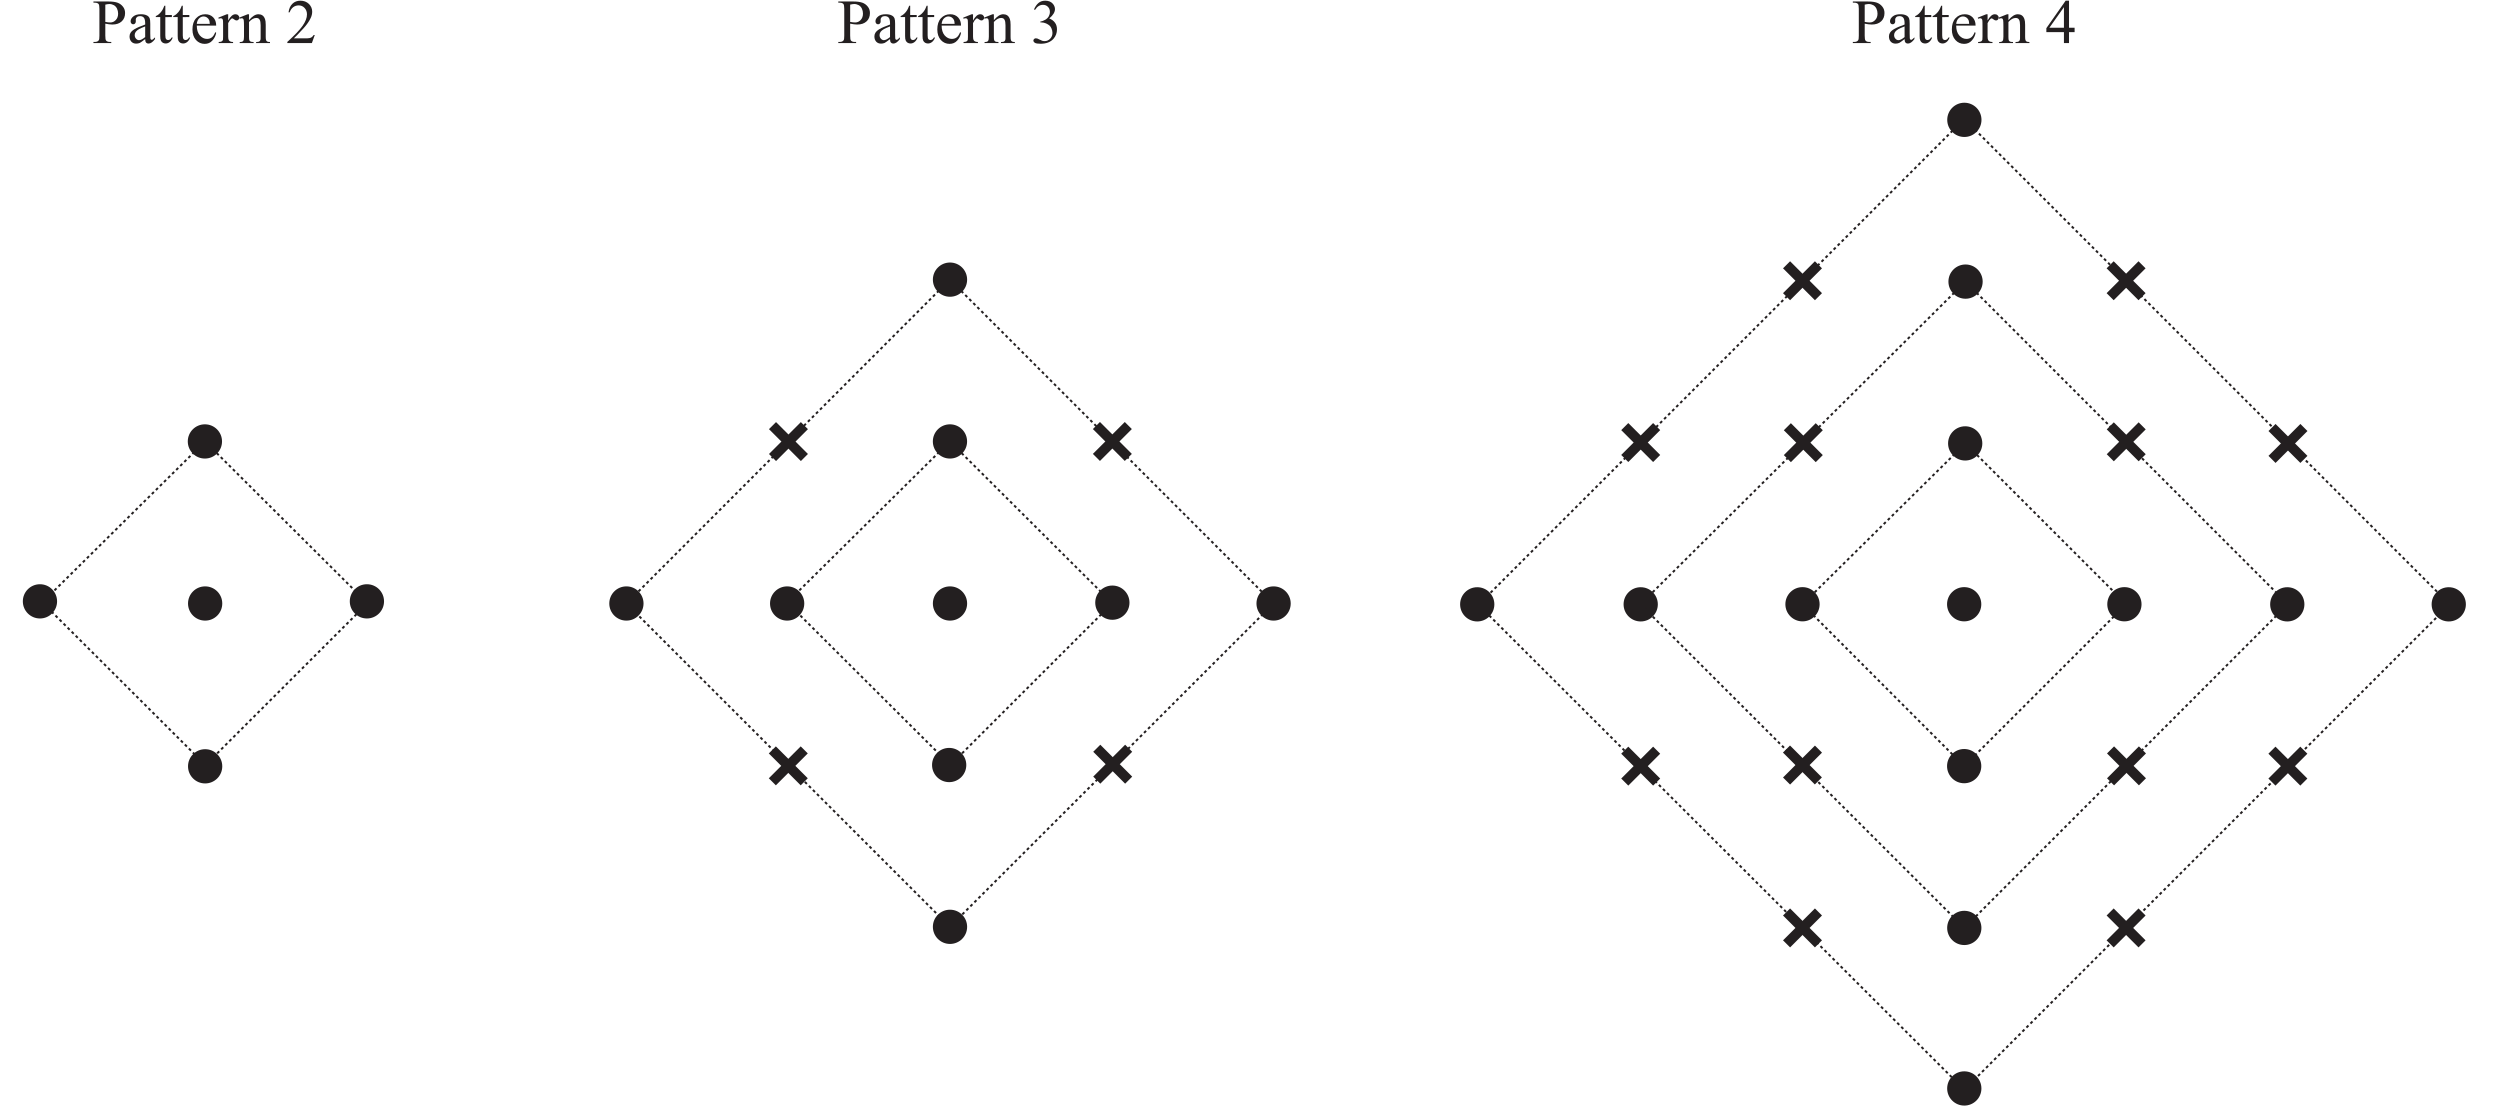
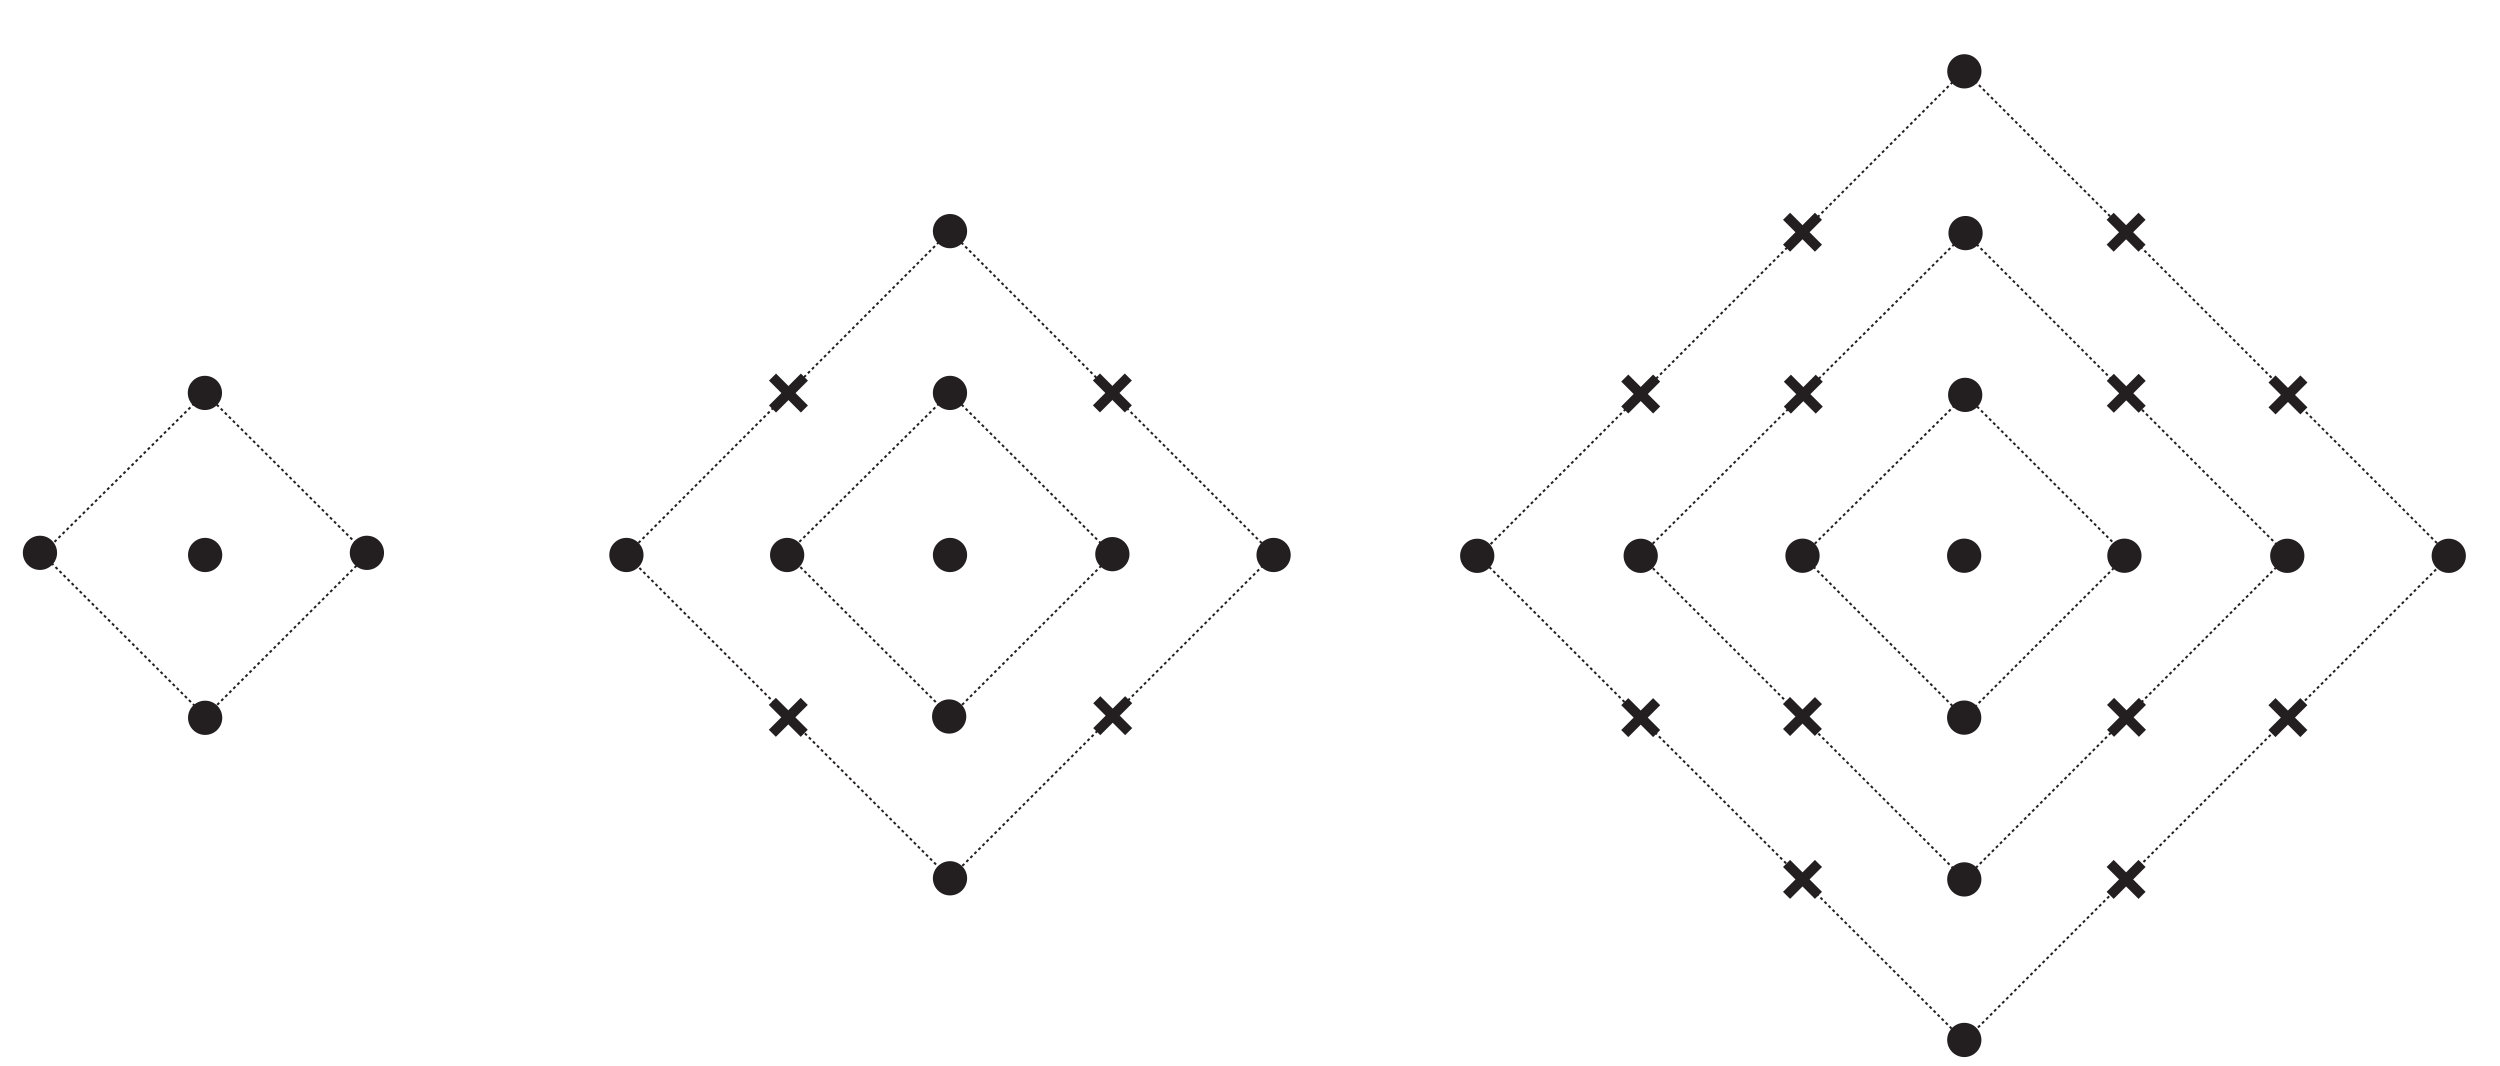
- <svg xmlns="http://www.w3.org/2000/svg" xmlns:xlink="http://www.w3.org/1999/xlink" data-id="0607_2022FM_52_q04_diagram1" data-width-mm="154.52" data-height-mm="68.86" data-measure="false" data-source="0607/52 FM 2022 p8" version="1.1" width="438.000" height="195.200" viewBox="0 0 438.000 195.200">
+ <svg xmlns="http://www.w3.org/2000/svg" data-id="0607_2022FM_52_q04_diagram1" data-width-mm="154.52" data-height-mm="65.86" data-measure="false" data-source="0607/52 FM 2022 p8" version="1.1" width="438.000" height="186.700" viewBox="0 0 438.000 186.700">
  <defs>
    <clipPath id="clip_1">
-       <path transform="matrix(1,0,0,-1,-119.400,752.390)" d="M119.4 557.19H557.4V752.39H119.4Z" />
+       <path transform="matrix(1,0,0,-1,-119.400,743.890)" d="M119.4 557.19H557.4V743.89H119.4Z" />
    </clipPath>
    <clipPath id="clip_2">
-       <path transform="matrix(1,0,0,-1,-119.400,752.390)" d="M0 0H595.276V841.89H0Z" />
+       <path transform="matrix(1,0,0,-1,-119.400,743.890)" d="M0 0H595.276V841.89H0Z" />
    </clipPath>
    <clipPath id="clip_3">
-       <path transform="matrix(1,0,0,-1,-119.400,752.390)" d="M0 0H595.276V841.89H0Z" />
+       <path transform="matrix(1,0,0,-1,-119.400,743.890)" d="M0 0H595.276V841.89H0Z" />
    </clipPath>
    <clipPath id="clip_4">
-       <path transform="matrix(1,0,0,-1,-119.400,752.390)" d="M43.853 558.692H551.423V753.986H43.853Z" />
+       <path transform="matrix(1,0,0,-1,-119.400,743.890)" d="M43.853 558.692H551.423V753.986H43.853Z" />
    </clipPath>
    <clipPath id="clip_5">
-       <path transform="matrix(1,0,0,-1,-119.400,752.390)" d="M43.853 558.692H551.423V753.986H43.853Z" />
+       <path transform="matrix(1,0,0,-1,-119.400,743.890)" d="M43.853 558.692H551.423V753.986H43.853Z" />
    </clipPath>
-     <path id="font_6_51" d="M.205 .309V.117C.205 .075 .209 .049 .218 .039 .231 .025 .249 .018 .274 .018H.300V0H.016V.018H.041C.069 .018 .089 .027 .101 .045 .108 .055 .111 .079 .111 .117V.544C.111 .586 .106 .612 .098 .622 .085 .636 .066 .643 .041 .643H.016V.662H.259C.318 .662 .365 .655 .399 .643 .433 .631 .462 .610 .485 .581 .509 .552 .520 .518 .520 .478 .520 .424 .503 .380 .467 .346 .431 .312 .381 .295 .316 .295 .300 .295 .283 .297 .264 .299 .246 .301 .226 .305 .205 .309M.205 .337C.222 .334 .237 .332 .250 .330 .264 .328 .275 .328 .285 .328 .319 .328 .348 .341 .372 .367 .397 .393 .409 .427 .409 .469 .409 .497 .403 .524 .392 .548 .380 .573 .363 .591 .342 .603 .320 .615 .296 .622 .269 .622 .252 .622 .231 .618 .205 .612V.337Z" />
-     <path id="font_6_68" d="M.284 .063C.238 .028 .209 .007 .198 .002 .180-.005 .161-.009 .142-.009 .111-.009 .085 .000 .065 .021 .045 .043 .035 .070 .035 .105 .035 .127 .040 .146 .050 .162 .063 .184 .086 .205 .119 .224 .152 .244 .207 .267 .284 .295V.313C.284 .357 .277 .388 .263 .404 .249 .421 .228 .429 .201 .429 .181 .429 .164 .424 .152 .413 .140 .402 .134 .389 .134 .375L.135 .346C.135 .331 .131 .320 .123 .312 .116 .303 .106 .299 .093 .299 .081 .299 .071 .304 .064 .312 .056 .321 .052 .332 .052 .347 .052 .375 .067 .401 .095 .424 .124 .448 .164 .459 .216 .459 .256 .459 .288 .453 .313 .439 .333 .429 .347 .414 .356 .392 .362 .378 .365 .350 .365 .306V.155C.365 .112 .366 .086 .367 .076 .369 .067 .371 .060 .375 .057 .379 .054 .383 .052 .388 .052 .393 .052 .398 .053 .402 .056 .409 .060 .422 .072 .441 .091V.064C.405 .015 .370-.008 .337-.008 .321-.008 .308-.003 .299 .007 .289 .018 .284 .037 .284 .063M.284 .095V.265C.235 .246 .203 .232 .189 .224 .163 .209 .145 .194 .134 .179 .123 .163 .117 .146 .117 .128 .117 .104 .124 .085 .138 .070 .152 .054 .168 .046 .187 .046 .211 .046 .244 .063 .284 .095Z" />
-     <path id="font_6_87" d="M.161 .594V.447H.265V.414L.161 .413V.122C.161 .093 .165 .074 .173 .063 .181 .053 .192 .048 .205 .048 .216 .048 .226 .052 .236 .058 .246 .065 .254 .075 .260 .088H.279C.267 .056 .251 .032 .230 .016 .210 .000 .188-.007 .166-.007 .151-.007 .136-.003 .122 .004 .108 .013 .097 .024 .090 .040 .083 .055 .080 .079 .080 .112V.414H.009V.429C.027 .436 .045 .448 .064 .465 .083 .482 .100 .503 .114 .526 .122 .539 .132 .561 .145 .594H.161Z" />
-     <path id="font_6_72" d="M.106 .278C.106 .212 .122 .160 .154 .122 .187 .085 .225 .066 .269 .066 .298 .066 .324 .074 .345 .090 .367 .106 .385 .134 .400 .173L.415 .164C.408 .119 .388 .078 .355 .041 .323 .004 .281-.013 .232-.013 .178-.013 .132 .007 .094 .048 .056 .090 .037 .146 .037 .217 .037 .293 .056 .353 .095 .395 .135 .438 .184 .459 .243 .459 .293 .459 .334 .443 .367 .410 .399 .377 .415 .333 .415 .278H.106M.106 .306H.313C.311 .335 .308 .355 .303 .366 .295 .384 .282 .398 .266 .409 .250 .419 .233 .424 .216 .424 .189 .424 .165 .414 .143 .393 .122 .372 .110 .343 .106 .306Z" />
-     <path id="font_6_85" d="M.162 .459V.359C.199 .426 .237 .459 .277 .459 .295 .459 .310 .454 .321 .443 .333 .432 .339 .420 .339 .405 .339 .393 .335 .382 .326 .373 .318 .364 .308 .360 .296 .360 .284 .360 .272 .365 .258 .376 .243 .388 .233 .393 .226 .393 .220 .393 .214 .390 .207 .383 .192 .370 .177 .348 .162 .318V.104C.162 .079 .165 .061 .171 .048 .175 .039 .183 .032 .193 .026 .204 .020 .220 .017 .240 .017V0H.011V.017C.034 .017 .050 .021 .062 .028 .070 .033 .075 .042 .079 .053 .080 .059 .081 .075 .081 .101V.273C.081 .325 .080 .356 .078 .366 .076 .376 .072 .383 .066 .388 .060 .392 .053 .395 .045 .395 .035 .395 .023 .392 .011 .387L.006 .405 .141 .459H.162Z" />
-     <path id="font_6_81" d="M.161 .365C.214 .428 .263 .459 .311 .459 .335 .459 .356 .453 .374 .441 .392 .429 .406 .409 .416 .381 .423 .362 .427 .332 .427 .291V.101C.427 .073 .429 .053 .434 .043 .437 .035 .443 .029 .451 .024 .459 .019 .474 .017 .495 .017V0H.274V.017H.283C.304 .017 .319 .020 .327 .027 .335 .033 .341 .042 .344 .055 .346 .060 .346 .075 .346 .101V.284C.346 .324 .341 .354 .330 .372 .320 .391 .302 .400 .277 .400 .238 .400 .200 .379 .161 .336V.101C.161 .071 .163 .052 .166 .045 .171 .035 .177 .028 .185 .024 .193 .019 .209 .017 .234 .017V0H.013V.017H.022C.045 .017 .061 .023 .069 .035 .077 .046 .081 .068 .081 .101V.266C.081 .320 .079 .353 .077 .364 .074 .376 .071 .384 .066 .388 .061 .392 .054 .395 .045 .395 .036 .395 .025 .392 .013 .387L.005 .405 .140 .459H.161V.365Z" />
-     <path id="font_6_22" d="M.050 .536C.069 .580 .093 .615 .122 .639 .151 .663 .187 .675 .229 .675 .283 .675 .323 .658 .352 .624 .373 .598 .384 .570 .384 .541 .384 .493 .354 .443 .293 .392 .334 .376 .364 .353 .385 .323 .406 .294 .416 .259 .416 .219 .416 .161 .398 .112 .362 .070 .314 .015 .245-.011 .155-.011 .111-.011 .080-.006 .064 .004 .048 .015 .040 .027 .040 .040 .040 .049 .044 .058 .052 .065 .059 .072 .068 .076 .079 .076 .087 .076 .096 .074 .104 .072 .110 .070 .122 .064 .142 .054 .161 .044 .175 .038 .182 .036 .194 .033 .207 .031 .221 .031 .254 .031 .283 .044 .307 .069 .332 .095 .344 .125 .344 .161 .344 .186 .339 .211 .327 .236 .319 .254 .309 .268 .299 .277 .285 .290 .266 .302 .242 .313 .217 .323 .192 .329 .167 .329H.151V.343C.177 .346 .203 .356 .229 .371 .255 .386 .273 .405 .285 .426 .297 .448 .303 .471 .303 .497 .303 .530 .292 .557 .271 .578 .250 .599 .224 .609 .193 .609 .142 .609 .100 .582 .066 .528L.050 .536Z" />
-     <path id="font_6_23" d="M.465 .244V.174H.376V0H.295V.174H.015V.237L.322 .675H.376V.244H.465M.295 .244V.572L.063 .244H.295Z" />
-     <path id="font_6_21" d="M.458 .128 .412 0H.021V.018C.136 .123 .217 .208 .264 .274 .311 .341 .334 .402 .334 .457 .334 .498 .321 .533 .295 .560 .270 .587 .239 .600 .203 .600 .171 .600 .141 .591 .115 .572 .090 .553 .070 .525 .058 .489H.040C.048 .549 .069 .595 .103 .627 .136 .659 .179 .675 .229 .675 .283 .675 .328 .658 .364 .624 .399 .589 .417 .548 .417 .501 .417 .468 .410 .434 .394 .401 .370 .348 .331 .292 .277 .233 .196 .145 .145 .092 .125 .075H.298C.333 .075 .358 .076 .372 .079 .386 .081 .399 .086 .410 .094 .422 .102 .431 .114 .440 .128H.458Z" />
-     <clipPath id="clip_7">
-       <path transform="matrix(1,0,0,-1,-119.400,752.390)" d="M43.853 558.692H551.423V753.986H43.853Z" />
+     <clipPath id="clip_6">
+       <path transform="matrix(1,0,0,-1,-119.400,743.89)" d="M43.853 558.692H551.423V753.986H43.853Z" />
    </clipPath>
  </defs>
  <g clip-path="url(#clip_1)">
    <g clip-path="url(#clip_2)">
      <g clip-path="url(#clip_3)" />
      <g clip-path="url(#clip_4)">
-         <path transform="matrix(1,0,0,-1,112.747,105.733)" d="M0 0C0 1.657-1.343 3-3 3-4.657 3-6 1.657-6 .001-6-1.656-4.657-3-3-3-1.343-3 0-1.657 0 0" fill="#231f20" fill-rule="evenodd" />
-         <path transform="matrix(1,0,0,-1,140.909,105.733)" d="M0 0C0 1.657-1.343 3-3 3-4.657 3-6 1.657-6 .001-6-1.656-4.657-3-3-3-1.343-3 0-1.657 0 0" fill="#231f20" fill-rule="evenodd" />
-         <path transform="matrix(1,0,0,-1,169.440,105.733)" d="M0 0C0 1.657-1.343 3-3 3-4.657 3-6 1.657-6 .001-6-1.656-4.657-3-3-3-1.343-3 0-1.657 0 0" fill="#231f20" fill-rule="evenodd" />
-         <path transform="matrix(1,0,0,-1,226.133,105.733)" d="M0 0C0 1.657-1.343 3-3 3-4.657 3-6 1.657-6 .001-6-1.656-4.657-3-3-3-1.343-3 0-1.657 0 0" fill="#231f20" fill-rule="evenodd" />
-         <path transform="matrix(1,0,0,-1,169.440,48.993)" d="M0 0C0 1.657-1.343 3-3 3-4.657 3-6 1.657-6 .001-6-1.656-4.657-3-3-3-1.343-3 0-1.657 0 0" fill="#231f20" fill-rule="evenodd" />
-         <path transform="matrix(1,0,0,-1,169.440,162.379)" d="M0 0C0 1.657-1.343 3-3 3-4.657 3-6 1.657-6 .001-6-1.656-4.657-3-3-3-1.343-3 0-1.657 0 0" fill="#231f20" fill-rule="evenodd" />
-         <path transform="matrix(1,0,0,-1,169.434,77.340)" d="M0 0C0 1.657-1.343 3-3 3-4.657 3-6 1.657-6 .001-6-1.656-4.657-3-3-3-1.343-3 0-1.657 0 0" fill="#231f20" fill-rule="evenodd" />
-         <path transform="matrix(1,0,0,-1,38.899,77.340)" d="M0 0C0 1.657-1.343 3-3 3-4.657 3-6 1.657-6 .001-6-1.656-4.657-3-3-3-1.343-3 0-1.657 0 0" fill="#231f20" fill-rule="evenodd" />
-         <path transform="matrix(1,0,0,-1,197.886,105.587)" d="M0 0C0 1.657-1.343 3-3 3-4.657 3-6 1.657-6 .001-6-1.656-4.657-3-3-3-1.343-3 0-1.657 0 0" fill="#231f20" fill-rule="evenodd" />
-         <path transform="matrix(1,0,0,-1,169.295,134.032)" d="M0 0C0 1.657-1.343 3-3 3-4.657 3-6 1.657-6 .001-6-1.656-4.657-3-3-3-1.343-3 0-1.657 0 0" fill="#231f20" fill-rule="evenodd" />
-         <path transform="matrix(1,0,0,-1,109.747,105.733)" stroke-width=".35" stroke-linecap="butt" stroke-dasharray=".5,.5" stroke-miterlimit="10" stroke-linejoin="miter" fill="none" stroke="#231f20" d="M0 0 56.671 56.74 113.386 0 56.671-56.646 0 0Z" />
-         <path transform="matrix(1,0,0,-1,137.909,105.546)" stroke-width=".35" stroke-linecap="butt" stroke-dasharray=".5,.5" stroke-miterlimit="10" stroke-linejoin="miter" fill="none" stroke="#231f20" d="M0 0 28.509 28.206 56.977-.14 28.589-28.494 0 0Z" />
+         <path transform="matrix(1,0,0,-1,112.747,97.233)" d="M0 0C0 1.657-1.343 3-3 3-4.657 3-6 1.657-6 .001-6-1.656-4.657-3-3-3-1.343-3 0-1.657 0 0" fill="#231f20" fill-rule="evenodd" />
+         <path transform="matrix(1,0,0,-1,140.909,97.233)" d="M0 0C0 1.657-1.343 3-3 3-4.657 3-6 1.657-6 .001-6-1.656-4.657-3-3-3-1.343-3 0-1.657 0 0" fill="#231f20" fill-rule="evenodd" />
+         <path transform="matrix(1,0,0,-1,169.440,97.233)" d="M0 0C0 1.657-1.343 3-3 3-4.657 3-6 1.657-6 .001-6-1.656-4.657-3-3-3-1.343-3 0-1.657 0 0" fill="#231f20" fill-rule="evenodd" />
+         <path transform="matrix(1,0,0,-1,226.133,97.233)" d="M0 0C0 1.657-1.343 3-3 3-4.657 3-6 1.657-6 .001-6-1.656-4.657-3-3-3-1.343-3 0-1.657 0 0" fill="#231f20" fill-rule="evenodd" />
+         <path transform="matrix(1,0,0,-1,169.440,40.493)" d="M0 0C0 1.657-1.343 3-3 3-4.657 3-6 1.657-6 .001-6-1.656-4.657-3-3-3-1.343-3 0-1.657 0 0" fill="#231f20" fill-rule="evenodd" />
+         <path transform="matrix(1,0,0,-1,169.440,153.879)" d="M0 0C0 1.657-1.343 3-3 3-4.657 3-6 1.657-6 .001-6-1.656-4.657-3-3-3-1.343-3 0-1.657 0 0" fill="#231f20" fill-rule="evenodd" />
+         <path transform="matrix(1,0,0,-1,169.434,68.840)" d="M0 0C0 1.657-1.343 3-3 3-4.657 3-6 1.657-6 .001-6-1.656-4.657-3-3-3-1.343-3 0-1.657 0 0" fill="#231f20" fill-rule="evenodd" />
+         <path transform="matrix(1,0,0,-1,38.899,68.840)" d="M0 0C0 1.657-1.343 3-3 3-4.657 3-6 1.657-6 .001-6-1.656-4.657-3-3-3-1.343-3 0-1.657 0 0" fill="#231f20" fill-rule="evenodd" />
+         <path transform="matrix(1,0,0,-1,197.886,97.087)" d="M0 0C0 1.657-1.343 3-3 3-4.657 3-6 1.657-6 .001-6-1.656-4.657-3-3-3-1.343-3 0-1.657 0 0" fill="#231f20" fill-rule="evenodd" />
+         <path transform="matrix(1,0,0,-1,169.295,125.532)" d="M0 0C0 1.657-1.343 3-3 3-4.657 3-6 1.657-6 .001-6-1.656-4.657-3-3-3-1.343-3 0-1.657 0 0" fill="#231f20" fill-rule="evenodd" />
+         <path transform="matrix(1,0,0,-1,109.747,97.233)" stroke-width=".35" stroke-linecap="butt" stroke-dasharray=".5,.5" stroke-miterlimit="10" stroke-linejoin="miter" fill="none" stroke="#231f20" d="M0 0 56.671 56.74 113.386 0 56.671-56.646 0 0Z" />
+         <path transform="matrix(1,0,0,-1,137.909,97.046)" stroke-width=".35" stroke-linecap="butt" stroke-dasharray=".5,.5" stroke-miterlimit="10" stroke-linejoin="miter" fill="none" stroke="#231f20" d="M0 0 28.509 28.206 56.977-.14 28.589-28.494 0 0Z" />
      </g>
      <g clip-path="url(#clip_5)">
-         <use data-text="P" xlink:href="#font_6_51" transform="matrix(11,0,0,-11,146.693,7.544)" fill="#231f20" />
-         <use data-text="a" xlink:href="#font_6_68" transform="matrix(11,0,0,-11,152.809,7.544)" fill="#231f20" />
-         <use data-text="t" xlink:href="#font_6_87" transform="matrix(11,0,0,-11,157.693,7.544)" fill="#231f20" />
-         <use data-text="t" xlink:href="#font_6_87" transform="matrix(11,0,0,-11,160.751,7.544)" fill="#231f20" />
-         <use data-text="e" xlink:href="#font_6_72" transform="matrix(11,0,0,-11,163.809,7.544)" fill="#231f20" />
-         <use data-text="r" xlink:href="#font_6_85" transform="matrix(11,0,0,-11,168.693,7.544)" fill="#231f20" />
-         <use data-text="n" xlink:href="#font_6_81" transform="matrix(11,0,0,-11,172.356,7.544)" fill="#231f20" />
-         <use data-text="3" xlink:href="#font_6_22" transform="matrix(11.000,0.000,0.000,-11.000,180.607,7.545)" fill="#231f20" />
-         <use data-text="P" xlink:href="#font_6_51" transform="matrix(11,0,0,-11,324.442,7.544)" fill="#231f20" />
-         <use data-text="a" xlink:href="#font_6_68" transform="matrix(11,0,0,-11,330.558,7.544)" fill="#231f20" />
-         <use data-text="t" xlink:href="#font_6_87" transform="matrix(11,0,0,-11,335.442,7.544)" fill="#231f20" />
-         <use data-text="t" xlink:href="#font_6_87" transform="matrix(11,0,0,-11,338.500,7.544)" fill="#231f20" />
-         <use data-text="e" xlink:href="#font_6_72" transform="matrix(11,0,0,-11,341.558,7.544)" fill="#231f20" />
-         <use data-text="r" xlink:href="#font_6_85" transform="matrix(11,0,0,-11,346.442,7.544)" fill="#231f20" />
-         <use data-text="n" xlink:href="#font_6_81" transform="matrix(11,0,0,-11,350.105,7.544)" fill="#231f20" />
-         <use data-text="4" xlink:href="#font_6_23" transform="matrix(11.000,0.000,0.000,-11.000,358.356,7.545)" fill="#231f20" />
-         <path transform="matrix(1,0,0,-1,38.941,105.733)" d="M0 0C0 1.657-1.343 3-3 3-4.657 3-6 1.657-6 .001-6-1.656-4.657-3-3-3-1.343-3 0-1.657 0 0" fill="#231f20" fill-rule="evenodd" />
-         <path transform="matrix(1,0,0,-1,38.941,134.259)" d="M0 0C0 1.657-1.343 3-3 3-4.657 3-6 1.657-6 .001-6-1.656-4.657-3-3-3-1.343-3 0-1.657 0 0" fill="#231f20" fill-rule="evenodd" />
-         <path transform="matrix(1,0,0,-1,67.283,105.357)" d="M0 0C0 1.657-1.343 3-3 3-4.657 3-6 1.657-6 .001-6-1.656-4.657-3-3-3-1.343-3 0-1.657 0 0" fill="#231f20" fill-rule="evenodd" />
-         <path transform="matrix(1,0,0,-1,10.001,105.357)" d="M0 0C0 1.657-1.343 3-3 3-4.657 3-6 1.657-6 .001-6-1.656-4.657-3-3-3-1.343-3 0-1.657 0 0" fill="#231f20" fill-rule="evenodd" />
-         <path transform="matrix(1,0,0,-1,7.410,105.546)" stroke-width=".35" stroke-linecap="butt" stroke-dasharray=".5,.5" stroke-miterlimit="10" stroke-linejoin="miter" fill="none" stroke="#231f20" d="M0 0 28.509 28.206 56.976-.14 28.589-28.494 0 0Z" />
-         <use data-text="P" xlink:href="#font_6_51" transform="matrix(11,0,0,-11,16.195,7.544)" fill="#231f20" />
-         <use data-text="a" xlink:href="#font_6_68" transform="matrix(11,0,0,-11,22.311,7.544)" fill="#231f20" />
-         <use data-text="t" xlink:href="#font_6_87" transform="matrix(11,0,0,-11,27.195,7.544)" fill="#231f20" />
-         <use data-text="t" xlink:href="#font_6_87" transform="matrix(11,0,0,-11,30.253,7.544)" fill="#231f20" />
-         <use data-text="e" xlink:href="#font_6_72" transform="matrix(11,0,0,-11,33.311,7.544)" fill="#231f20" />
-         <use data-text="r" xlink:href="#font_6_85" transform="matrix(11,0,0,-11,38.195,7.544)" fill="#231f20" />
-         <use data-text="n" xlink:href="#font_6_81" transform="matrix(11,0,0,-11,41.858,7.544)" fill="#231f20" />
-         <use data-text="2" xlink:href="#font_6_21" transform="matrix(11.000,0.000,0.000,-11.000,50.108,7.545)" fill="#231f20" />
+         <path transform="matrix(1,0,0,-1,38.941,97.233)" d="M0 0C0 1.657-1.343 3-3 3-4.657 3-6 1.657-6 .001-6-1.656-4.657-3-3-3-1.343-3 0-1.657 0 0" fill="#231f20" fill-rule="evenodd" />
+         <path transform="matrix(1,0,0,-1,38.941,125.759)" d="M0 0C0 1.657-1.343 3-3 3-4.657 3-6 1.657-6 .001-6-1.656-4.657-3-3-3-1.343-3 0-1.657 0 0" fill="#231f20" fill-rule="evenodd" />
+         <path transform="matrix(1,0,0,-1,67.283,96.857)" d="M0 0C0 1.657-1.343 3-3 3-4.657 3-6 1.657-6 .001-6-1.656-4.657-3-3-3-1.343-3 0-1.657 0 0" fill="#231f20" fill-rule="evenodd" />
+         <path transform="matrix(1,0,0,-1,10.001,96.857)" d="M0 0C0 1.657-1.343 3-3 3-4.657 3-6 1.657-6 .001-6-1.656-4.657-3-3-3-1.343-3 0-1.657 0 0" fill="#231f20" fill-rule="evenodd" />
+         <path transform="matrix(1,0,0,-1,7.410,97.046)" stroke-width=".35" stroke-linecap="butt" stroke-dasharray=".5,.5" stroke-miterlimit="10" stroke-linejoin="miter" fill="none" stroke="#231f20" d="M0 0 28.509 28.206 56.976-.14 28.589-28.494 0 0Z" />
      </g>
-       <path transform="matrix(1,0,0,-1,135.312,131.383)" stroke-width="1.75" stroke-linecap="butt" stroke-miterlimit="10" stroke-linejoin="miter" fill="none" stroke="#231f20" d="M0 0 5.59-5.59" />
-       <path transform="matrix(1,0,0,-1,135.312,136.973)" stroke-width="1.75" stroke-linecap="butt" stroke-miterlimit="10" stroke-linejoin="miter" fill="none" stroke="#231f20" d="M0 0 5.59 5.59" />
-       <path transform="matrix(1,0,0,-1,192.152,131.093)" stroke-width="1.75" stroke-linecap="butt" stroke-miterlimit="10" stroke-linejoin="miter" fill="none" stroke="#231f20" d="M0 0 5.59-5.59" />
-       <path transform="matrix(1,0,0,-1,192.152,136.683)" stroke-width="1.75" stroke-linecap="butt" stroke-miterlimit="10" stroke-linejoin="miter" fill="none" stroke="#231f20" d="M0 0 5.59 5.59" />
-       <path transform="matrix(1,0,0,-1,135.341,74.568)" stroke-width="1.75" stroke-linecap="butt" stroke-miterlimit="10" stroke-linejoin="miter" fill="none" stroke="#231f20" d="M0 0 5.59-5.59" />
-       <path transform="matrix(1,0,0,-1,135.341,80.158)" stroke-width="1.75" stroke-linecap="butt" stroke-miterlimit="10" stroke-linejoin="miter" fill="none" stroke="#231f20" d="M0 0 5.59 5.59" />
-       <path transform="matrix(1,0,0,-1,192.091,74.552)" stroke-width="1.75" stroke-linecap="butt" stroke-miterlimit="10" stroke-linejoin="miter" fill="none" stroke="#231f20" d="M0 0 5.59-5.59" />
-       <path transform="matrix(1,0,0,-1,192.091,80.142)" stroke-width="1.75" stroke-linecap="butt" stroke-miterlimit="10" stroke-linejoin="miter" fill="none" stroke="#231f20" d="M0 0 5.59 5.59" />
-       <g clip-path="url(#clip_7)">
-         <path transform="matrix(1,0,0,-1,290.451,105.880)" d="M0 0C0 1.657-1.343 3-3 3-4.657 3-6 1.657-6 .001-6-1.656-4.657-3-3-3-1.343-3 0-1.657 0 0" fill="#231f20" fill-rule="evenodd" />
-         <path transform="matrix(1,0,0,-1,261.812,105.880)" d="M0 0C0 1.657-1.343 3-3 3-4.657 3-6 1.657-6 .001-6-1.656-4.657-3-3-3-1.343-3 0-1.657 0 0" fill="#231f20" fill-rule="evenodd" />
-         <path transform="matrix(1,0,0,-1,347.123,105.864)" d="M0 0C0 1.657-1.343 3-3 3-4.657 3-6 1.657-6 .001-6-1.656-4.657-3-3-3-1.343-3 0-1.657 0 0" fill="#231f20" fill-rule="evenodd" />
-         <path transform="matrix(1,0,0,-1,347.123,134.226)" d="M0 0C0 1.657-1.343 3-3 3-4.657 3-6 1.657-6 .001-6-1.656-4.657-3-3-3-1.343-3 0-1.657 0 0" fill="#231f20" fill-rule="evenodd" />
-         <path transform="matrix(1,0,0,-1,403.732,105.880)" d="M0 0C0 1.657-1.343 3-3 3-4.657 3-6 1.657-6 .001-6-1.656-4.657-3-3-3-1.343-3 0-1.657 0 0" fill="#231f20" fill-rule="evenodd" />
-         <path transform="matrix(1,0,0,-1,432.022,105.880)" d="M0 0C0 1.657-1.343 3-3 3-4.657 3-6 1.657-6 .001-6-1.656-4.657-3-3-3-1.343-3 0-1.657 0 0" fill="#231f20" fill-rule="evenodd" />
-         <path transform="matrix(1,0,0,-1,347.364,49.338)" d="M0 0C0 1.657-1.343 3-3 3-4.657 3-6 1.657-6 .001-6-1.656-4.657-3-3-3-1.343-3 0-1.657 0 0" fill="#231f20" fill-rule="evenodd" />
-         <path transform="matrix(1,0,0,-1,347.156,20.998)" d="M0 0C0 1.657-1.343 3-3 3-4.657 3-6 1.657-6 .001-6-1.656-4.657-3-3-3-1.343-3 0-1.657 0 0" fill="#231f20" fill-rule="evenodd" />
-         <path transform="matrix(1,0,0,-1,347.144,162.572)" d="M0 0C0 1.657-1.343 3-3 3-4.657 3-6 1.657-6 .001-6-1.656-4.657-3-3-3-1.343-3 0-1.657 0 0" fill="#231f20" fill-rule="evenodd" />
-         <path transform="matrix(1,0,0,-1,347.144,190.698)" d="M0 0C0 1.657-1.343 3-3 3-4.657 3-6 1.657-6 .001-6-1.656-4.657-3-3-3-1.343-3 0-1.657 0 0" fill="#231f20" fill-rule="evenodd" />
-         <path transform="matrix(1,0,0,-1,347.303,77.685)" d="M0 0C0 1.657-1.343 3-3 3-4.657 3-6 1.657-6 .001-6-1.656-4.657-3-3-3-1.343-3 0-1.657 0 0" fill="#231f20" fill-rule="evenodd" />
-         <path transform="matrix(1,0,0,-1,375.196,105.864)" d="M0 0C0 1.657-1.343 3-3 3-4.657 3-6 1.657-6 .001-6-1.656-4.657-3-3-3-1.343-3 0-1.657 0 0" fill="#231f20" fill-rule="evenodd" />
-         <path transform="matrix(1,0,0,-1,318.798,105.864)" d="M0 0C0 1.657-1.343 3-3 3-4.657 3-6 1.657-6 .001-6-1.656-4.657-3-3-3-1.343-3 0-1.657 0 0" fill="#231f20" fill-rule="evenodd" />
-         <path transform="matrix(1,0,0,-1,287.409,105.880)" stroke-width=".35" stroke-linecap="butt" stroke-dasharray=".5,.5" stroke-miterlimit="10" stroke-linejoin="miter" fill="none" stroke="#231f20" d="M0 0 56.934 56.542 113.428 .022 56.736-56.693 0 0Z" />
-         <path transform="matrix(1,0,0,-1,259.028,105.957)" stroke-width=".35" stroke-linecap="butt" stroke-dasharray=".5,.5" stroke-miterlimit="10" stroke-linejoin="miter" fill="none" stroke="#231f20" d="M0 0 85.116 85.116 170.156 .077 85.115-84.962 0 0Z" />
-         <path transform="matrix(1,0,0,-1,315.798,105.880)" stroke-width=".35" stroke-linecap="butt" stroke-dasharray=".5,.5" stroke-miterlimit="10" stroke-linejoin="miter" fill="none" stroke="#231f20" d="M0 0 28.545 28.195 56.717 .031 28.324-28.347 0 0Z" />
-         <path transform="matrix(1,0,0,-1,369.720,74.609)" stroke-width="1.75" stroke-linecap="butt" stroke-miterlimit="10" stroke-linejoin="miter" fill="none" stroke="#231f20" d="M0 0 5.59-5.59" />
-         <path transform="matrix(1,0,0,-1,369.720,80.199)" stroke-width="1.75" stroke-linecap="butt" stroke-miterlimit="10" stroke-linejoin="miter" fill="none" stroke="#231f20" d="M0 0 5.59 5.59" />
-         <path transform="matrix(1,0,0,-1,398.055,74.897)" stroke-width="1.75" stroke-linecap="butt" stroke-miterlimit="10" stroke-linejoin="miter" fill="none" stroke="#231f20" d="M0 0 5.59-5.59" />
-         <path transform="matrix(1,0,0,-1,398.055,80.487)" stroke-width="1.75" stroke-linecap="butt" stroke-miterlimit="10" stroke-linejoin="miter" fill="none" stroke="#231f20" d="M0 0 5.59 5.59" />
-         <path transform="matrix(1,0,0,-1,284.656,74.738)" stroke-width="1.75" stroke-linecap="butt" stroke-miterlimit="10" stroke-linejoin="miter" fill="none" stroke="#231f20" d="M0 0 5.59-5.59" />
-         <path transform="matrix(1,0,0,-1,284.656,80.328)" stroke-width="1.75" stroke-linecap="butt" stroke-miterlimit="10" stroke-linejoin="miter" fill="none" stroke="#231f20" d="M0 0 5.59 5.59" />
-         <path transform="matrix(1,0,0,-1,313.003,46.392)" stroke-width="1.75" stroke-linecap="butt" stroke-miterlimit="10" stroke-linejoin="miter" fill="none" stroke="#231f20" d="M0 0 5.59-5.59" />
-         <path transform="matrix(1,0,0,-1,313.003,51.982)" stroke-width="1.75" stroke-linecap="butt" stroke-miterlimit="10" stroke-linejoin="miter" fill="none" stroke="#231f20" d="M0 0 5.59 5.59" />
-         <path transform="matrix(1,0,0,-1,369.696,46.392)" stroke-width="1.75" stroke-linecap="butt" stroke-miterlimit="10" stroke-linejoin="miter" fill="none" stroke="#231f20" d="M0 0 5.59-5.59" />
-         <path transform="matrix(1,0,0,-1,369.696,51.982)" stroke-width="1.75" stroke-linecap="butt" stroke-miterlimit="10" stroke-linejoin="miter" fill="none" stroke="#231f20" d="M0 0 5.59 5.59" />
-         <path transform="matrix(1,0,0,-1,312.989,131.229)" stroke-width="1.75" stroke-linecap="butt" stroke-miterlimit="10" stroke-linejoin="miter" fill="none" stroke="#231f20" d="M0 0 5.59-5.59" />
-         <path transform="matrix(1,0,0,-1,313.005,136.836)" stroke-width="1.75" stroke-linecap="butt" stroke-miterlimit="10" stroke-linejoin="miter" fill="none" stroke="#231f20" d="M0 0 5.59 5.59" />
-         <path transform="matrix(1,0,0,-1,369.767,131.383)" stroke-width="1.75" stroke-linecap="butt" stroke-miterlimit="10" stroke-linejoin="miter" fill="none" stroke="#231f20" d="M0 0 5.59-5.59" />
-         <path transform="matrix(1,0,0,-1,369.767,136.974)" stroke-width="1.75" stroke-linecap="butt" stroke-miterlimit="10" stroke-linejoin="miter" fill="none" stroke="#231f20" d="M0 0 5.59 5.59" />
-         <path transform="matrix(1,0,0,-1,313.145,74.761)" stroke-width="1.75" stroke-linecap="butt" stroke-miterlimit="10" stroke-linejoin="miter" fill="none" stroke="#231f20" d="M0 0 5.59-5.59" />
-         <path transform="matrix(1,0,0,-1,313.145,80.351)" stroke-width="1.75" stroke-linecap="butt" stroke-miterlimit="10" stroke-linejoin="miter" fill="none" stroke="#231f20" d="M0 0 5.59 5.59" />
-         <path transform="matrix(1,0,0,-1,398.042,131.431)" stroke-width="1.75" stroke-linecap="butt" stroke-miterlimit="10" stroke-linejoin="miter" fill="none" stroke="#231f20" d="M0 0 5.59-5.59" />
-         <path transform="matrix(1,0,0,-1,398.042,137.021)" stroke-width="1.75" stroke-linecap="butt" stroke-miterlimit="10" stroke-linejoin="miter" fill="none" stroke="#231f20" d="M0 0 5.59 5.59" />
-         <path transform="matrix(1,0,0,-1,369.696,159.777)" stroke-width="1.75" stroke-linecap="butt" stroke-miterlimit="10" stroke-linejoin="miter" fill="none" stroke="#231f20" d="M0 0 5.59-5.59" />
-         <path transform="matrix(1,0,0,-1,369.696,165.367)" stroke-width="1.75" stroke-linecap="butt" stroke-miterlimit="10" stroke-linejoin="miter" fill="none" stroke="#231f20" d="M0 0 5.59 5.59" />
-         <path transform="matrix(1,0,0,-1,284.656,131.431)" stroke-width="1.75" stroke-linecap="butt" stroke-miterlimit="10" stroke-linejoin="miter" fill="none" stroke="#231f20" d="M0 0 5.59-5.59" />
-         <path transform="matrix(1,0,0,-1,284.656,137.021)" stroke-width="1.75" stroke-linecap="butt" stroke-miterlimit="10" stroke-linejoin="miter" fill="none" stroke="#231f20" d="M0 0 5.59 5.59" />
-         <path transform="matrix(1,0,0,-1,313.003,159.777)" stroke-width="1.75" stroke-linecap="butt" stroke-miterlimit="10" stroke-linejoin="miter" fill="none" stroke="#231f20" d="M0 0 5.59-5.59" />
-         <path transform="matrix(1,0,0,-1,313.003,165.367)" stroke-width="1.75" stroke-linecap="butt" stroke-miterlimit="10" stroke-linejoin="miter" fill="none" stroke="#231f20" d="M0 0 5.59 5.59" />
+       <path transform="matrix(1,0,0,-1,135.312,122.883)" stroke-width="1.75" stroke-linecap="butt" stroke-miterlimit="10" stroke-linejoin="miter" fill="none" stroke="#231f20" d="M0 0 5.59-5.59" />
+       <path transform="matrix(1,0,0,-1,135.312,128.473)" stroke-width="1.75" stroke-linecap="butt" stroke-miterlimit="10" stroke-linejoin="miter" fill="none" stroke="#231f20" d="M0 0 5.59 5.59" />
+       <path transform="matrix(1,0,0,-1,192.152,122.593)" stroke-width="1.75" stroke-linecap="butt" stroke-miterlimit="10" stroke-linejoin="miter" fill="none" stroke="#231f20" d="M0 0 5.59-5.59" />
+       <path transform="matrix(1,0,0,-1,192.152,128.183)" stroke-width="1.75" stroke-linecap="butt" stroke-miterlimit="10" stroke-linejoin="miter" fill="none" stroke="#231f20" d="M0 0 5.59 5.59" />
+       <path transform="matrix(1,0,0,-1,135.341,66.068)" stroke-width="1.75" stroke-linecap="butt" stroke-miterlimit="10" stroke-linejoin="miter" fill="none" stroke="#231f20" d="M0 0 5.59-5.59" />
+       <path transform="matrix(1,0,0,-1,135.341,71.658)" stroke-width="1.75" stroke-linecap="butt" stroke-miterlimit="10" stroke-linejoin="miter" fill="none" stroke="#231f20" d="M0 0 5.59 5.59" />
+       <path transform="matrix(1,0,0,-1,192.091,66.052)" stroke-width="1.75" stroke-linecap="butt" stroke-miterlimit="10" stroke-linejoin="miter" fill="none" stroke="#231f20" d="M0 0 5.59-5.59" />
+       <path transform="matrix(1,0,0,-1,192.091,71.642)" stroke-width="1.75" stroke-linecap="butt" stroke-miterlimit="10" stroke-linejoin="miter" fill="none" stroke="#231f20" d="M0 0 5.59 5.59" />
+       <g clip-path="url(#clip_6)">
+         <path transform="matrix(1,0,0,-1,290.451,97.379)" d="M0 0C0 1.657-1.343 3-3 3-4.657 3-6 1.657-6 .001-6-1.656-4.657-3-3-3-1.343-3 0-1.657 0 0" fill="#231f20" fill-rule="evenodd" />
+         <path transform="matrix(1,0,0,-1,261.812,97.379)" d="M0 0C0 1.657-1.343 3-3 3-4.657 3-6 1.657-6 .001-6-1.656-4.657-3-3-3-1.343-3 0-1.657 0 0" fill="#231f20" fill-rule="evenodd" />
+         <path transform="matrix(1,0,0,-1,347.123,97.364)" d="M0 0C0 1.657-1.343 3-3 3-4.657 3-6 1.657-6 .001-6-1.656-4.657-3-3-3-1.343-3 0-1.657 0 0" fill="#231f20" fill-rule="evenodd" />
+         <path transform="matrix(1,0,0,-1,347.123,125.726)" d="M0 0C0 1.657-1.343 3-3 3-4.657 3-6 1.657-6 .001-6-1.656-4.657-3-3-3-1.343-3 0-1.657 0 0" fill="#231f20" fill-rule="evenodd" />
+         <path transform="matrix(1,0,0,-1,403.732,97.379)" d="M0 0C0 1.657-1.343 3-3 3-4.657 3-6 1.657-6 .001-6-1.656-4.657-3-3-3-1.343-3 0-1.657 0 0" fill="#231f20" fill-rule="evenodd" />
+         <path transform="matrix(1,0,0,-1,432.022,97.379)" d="M0 0C0 1.657-1.343 3-3 3-4.657 3-6 1.657-6 .001-6-1.656-4.657-3-3-3-1.343-3 0-1.657 0 0" fill="#231f20" fill-rule="evenodd" />
+         <path transform="matrix(1,0,0,-1,347.364,40.838)" d="M0 0C0 1.657-1.343 3-3 3-4.657 3-6 1.657-6 .001-6-1.656-4.657-3-3-3-1.343-3 0-1.657 0 0" fill="#231f20" fill-rule="evenodd" />
+         <path transform="matrix(1,0,0,-1,347.156,12.498)" d="M0 0C0 1.657-1.343 3-3 3-4.657 3-6 1.657-6 .001-6-1.656-4.657-3-3-3-1.343-3 0-1.657 0 0" fill="#231f20" fill-rule="evenodd" />
+         <path transform="matrix(1,0,0,-1,347.144,154.072)" d="M0 0C0 1.657-1.343 3-3 3-4.657 3-6 1.657-6 .001-6-1.656-4.657-3-3-3-1.343-3 0-1.657 0 0" fill="#231f20" fill-rule="evenodd" />
+         <path transform="matrix(1,0,0,-1,347.144,182.198)" d="M0 0C0 1.657-1.343 3-3 3-4.657 3-6 1.657-6 .001-6-1.656-4.657-3-3-3-1.343-3 0-1.657 0 0" fill="#231f20" fill-rule="evenodd" />
+         <path transform="matrix(1,0,0,-1,347.303,69.184)" d="M0 0C0 1.657-1.343 3-3 3-4.657 3-6 1.657-6 .001-6-1.656-4.657-3-3-3-1.343-3 0-1.657 0 0" fill="#231f20" fill-rule="evenodd" />
+         <path transform="matrix(1,0,0,-1,375.196,97.364)" d="M0 0C0 1.657-1.343 3-3 3-4.657 3-6 1.657-6 .001-6-1.656-4.657-3-3-3-1.343-3 0-1.657 0 0" fill="#231f20" fill-rule="evenodd" />
+         <path transform="matrix(1,0,0,-1,318.798,97.364)" d="M0 0C0 1.657-1.343 3-3 3-4.657 3-6 1.657-6 .001-6-1.656-4.657-3-3-3-1.343-3 0-1.657 0 0" fill="#231f20" fill-rule="evenodd" />
+         <path transform="matrix(1,0,0,-1,287.409,97.380)" stroke-width=".35" stroke-linecap="butt" stroke-dasharray=".5,.5" stroke-miterlimit="10" stroke-linejoin="miter" fill="none" stroke="#231f20" d="M0 0 56.934 56.542 113.428 .022 56.736-56.693 0 0Z" />
+         <path transform="matrix(1,0,0,-1,259.028,97.457)" stroke-width=".35" stroke-linecap="butt" stroke-dasharray=".5,.5" stroke-miterlimit="10" stroke-linejoin="miter" fill="none" stroke="#231f20" d="M0 0 85.116 85.116 170.156 .077 85.115-84.962 0 0Z" />
+         <path transform="matrix(1,0,0,-1,315.798,97.379)" stroke-width=".35" stroke-linecap="butt" stroke-dasharray=".5,.5" stroke-miterlimit="10" stroke-linejoin="miter" fill="none" stroke="#231f20" d="M0 0 28.545 28.195 56.717 .031 28.324-28.347 0 0Z" />
+         <path transform="matrix(1,0,0,-1,369.720,66.109)" stroke-width="1.75" stroke-linecap="butt" stroke-miterlimit="10" stroke-linejoin="miter" fill="none" stroke="#231f20" d="M0 0 5.59-5.59" />
+         <path transform="matrix(1,0,0,-1,369.720,71.699)" stroke-width="1.75" stroke-linecap="butt" stroke-miterlimit="10" stroke-linejoin="miter" fill="none" stroke="#231f20" d="M0 0 5.59 5.59" />
+         <path transform="matrix(1,0,0,-1,398.055,66.397)" stroke-width="1.75" stroke-linecap="butt" stroke-miterlimit="10" stroke-linejoin="miter" fill="none" stroke="#231f20" d="M0 0 5.59-5.59" />
+         <path transform="matrix(1,0,0,-1,398.055,71.987)" stroke-width="1.75" stroke-linecap="butt" stroke-miterlimit="10" stroke-linejoin="miter" fill="none" stroke="#231f20" d="M0 0 5.59 5.59" />
+         <path transform="matrix(1,0,0,-1,284.656,66.238)" stroke-width="1.75" stroke-linecap="butt" stroke-miterlimit="10" stroke-linejoin="miter" fill="none" stroke="#231f20" d="M0 0 5.59-5.59" />
+         <path transform="matrix(1,0,0,-1,284.656,71.828)" stroke-width="1.75" stroke-linecap="butt" stroke-miterlimit="10" stroke-linejoin="miter" fill="none" stroke="#231f20" d="M0 0 5.59 5.59" />
+         <path transform="matrix(1,0,0,-1,313.003,37.892)" stroke-width="1.75" stroke-linecap="butt" stroke-miterlimit="10" stroke-linejoin="miter" fill="none" stroke="#231f20" d="M0 0 5.59-5.59" />
+         <path transform="matrix(1,0,0,-1,313.003,43.482)" stroke-width="1.75" stroke-linecap="butt" stroke-miterlimit="10" stroke-linejoin="miter" fill="none" stroke="#231f20" d="M0 0 5.59 5.59" />
+         <path transform="matrix(1,0,0,-1,369.696,37.892)" stroke-width="1.75" stroke-linecap="butt" stroke-miterlimit="10" stroke-linejoin="miter" fill="none" stroke="#231f20" d="M0 0 5.59-5.59" />
+         <path transform="matrix(1,0,0,-1,369.696,43.482)" stroke-width="1.75" stroke-linecap="butt" stroke-miterlimit="10" stroke-linejoin="miter" fill="none" stroke="#231f20" d="M0 0 5.59 5.59" />
+         <path transform="matrix(1,0,0,-1,312.989,122.729)" stroke-width="1.75" stroke-linecap="butt" stroke-miterlimit="10" stroke-linejoin="miter" fill="none" stroke="#231f20" d="M0 0 5.59-5.59" />
+         <path transform="matrix(1,0,0,-1,313.005,128.335)" stroke-width="1.75" stroke-linecap="butt" stroke-miterlimit="10" stroke-linejoin="miter" fill="none" stroke="#231f20" d="M0 0 5.59 5.59" />
+         <path transform="matrix(1,0,0,-1,369.767,122.883)" stroke-width="1.75" stroke-linecap="butt" stroke-miterlimit="10" stroke-linejoin="miter" fill="none" stroke="#231f20" d="M0 0 5.59-5.59" />
+         <path transform="matrix(1,0,0,-1,369.767,128.473)" stroke-width="1.75" stroke-linecap="butt" stroke-miterlimit="10" stroke-linejoin="miter" fill="none" stroke="#231f20" d="M0 0 5.59 5.59" />
+         <path transform="matrix(1,0,0,-1,313.145,66.261)" stroke-width="1.75" stroke-linecap="butt" stroke-miterlimit="10" stroke-linejoin="miter" fill="none" stroke="#231f20" d="M0 0 5.59-5.59" />
+         <path transform="matrix(1,0,0,-1,313.145,71.851)" stroke-width="1.75" stroke-linecap="butt" stroke-miterlimit="10" stroke-linejoin="miter" fill="none" stroke="#231f20" d="M0 0 5.59 5.59" />
+         <path transform="matrix(1,0,0,-1,398.042,122.931)" stroke-width="1.75" stroke-linecap="butt" stroke-miterlimit="10" stroke-linejoin="miter" fill="none" stroke="#231f20" d="M0 0 5.59-5.59" />
+         <path transform="matrix(1,0,0,-1,398.042,128.521)" stroke-width="1.75" stroke-linecap="butt" stroke-miterlimit="10" stroke-linejoin="miter" fill="none" stroke="#231f20" d="M0 0 5.59 5.59" />
+         <path transform="matrix(1,0,0,-1,369.696,151.277)" stroke-width="1.75" stroke-linecap="butt" stroke-miterlimit="10" stroke-linejoin="miter" fill="none" stroke="#231f20" d="M0 0 5.59-5.59" />
+         <path transform="matrix(1,0,0,-1,369.696,156.867)" stroke-width="1.75" stroke-linecap="butt" stroke-miterlimit="10" stroke-linejoin="miter" fill="none" stroke="#231f20" d="M0 0 5.59 5.59" />
+         <path transform="matrix(1,0,0,-1,284.656,122.931)" stroke-width="1.75" stroke-linecap="butt" stroke-miterlimit="10" stroke-linejoin="miter" fill="none" stroke="#231f20" d="M0 0 5.59-5.59" />
+         <path transform="matrix(1,0,0,-1,284.656,128.521)" stroke-width="1.75" stroke-linecap="butt" stroke-miterlimit="10" stroke-linejoin="miter" fill="none" stroke="#231f20" d="M0 0 5.59 5.59" />
+         <path transform="matrix(1,0,0,-1,313.003,151.277)" stroke-width="1.75" stroke-linecap="butt" stroke-miterlimit="10" stroke-linejoin="miter" fill="none" stroke="#231f20" d="M0 0 5.59-5.59" />
+         <path transform="matrix(1,0,0,-1,313.003,156.867)" stroke-width="1.75" stroke-linecap="butt" stroke-miterlimit="10" stroke-linejoin="miter" fill="none" stroke="#231f20" d="M0 0 5.59 5.59" />
      </g>
    </g>
  </g>
</svg>
